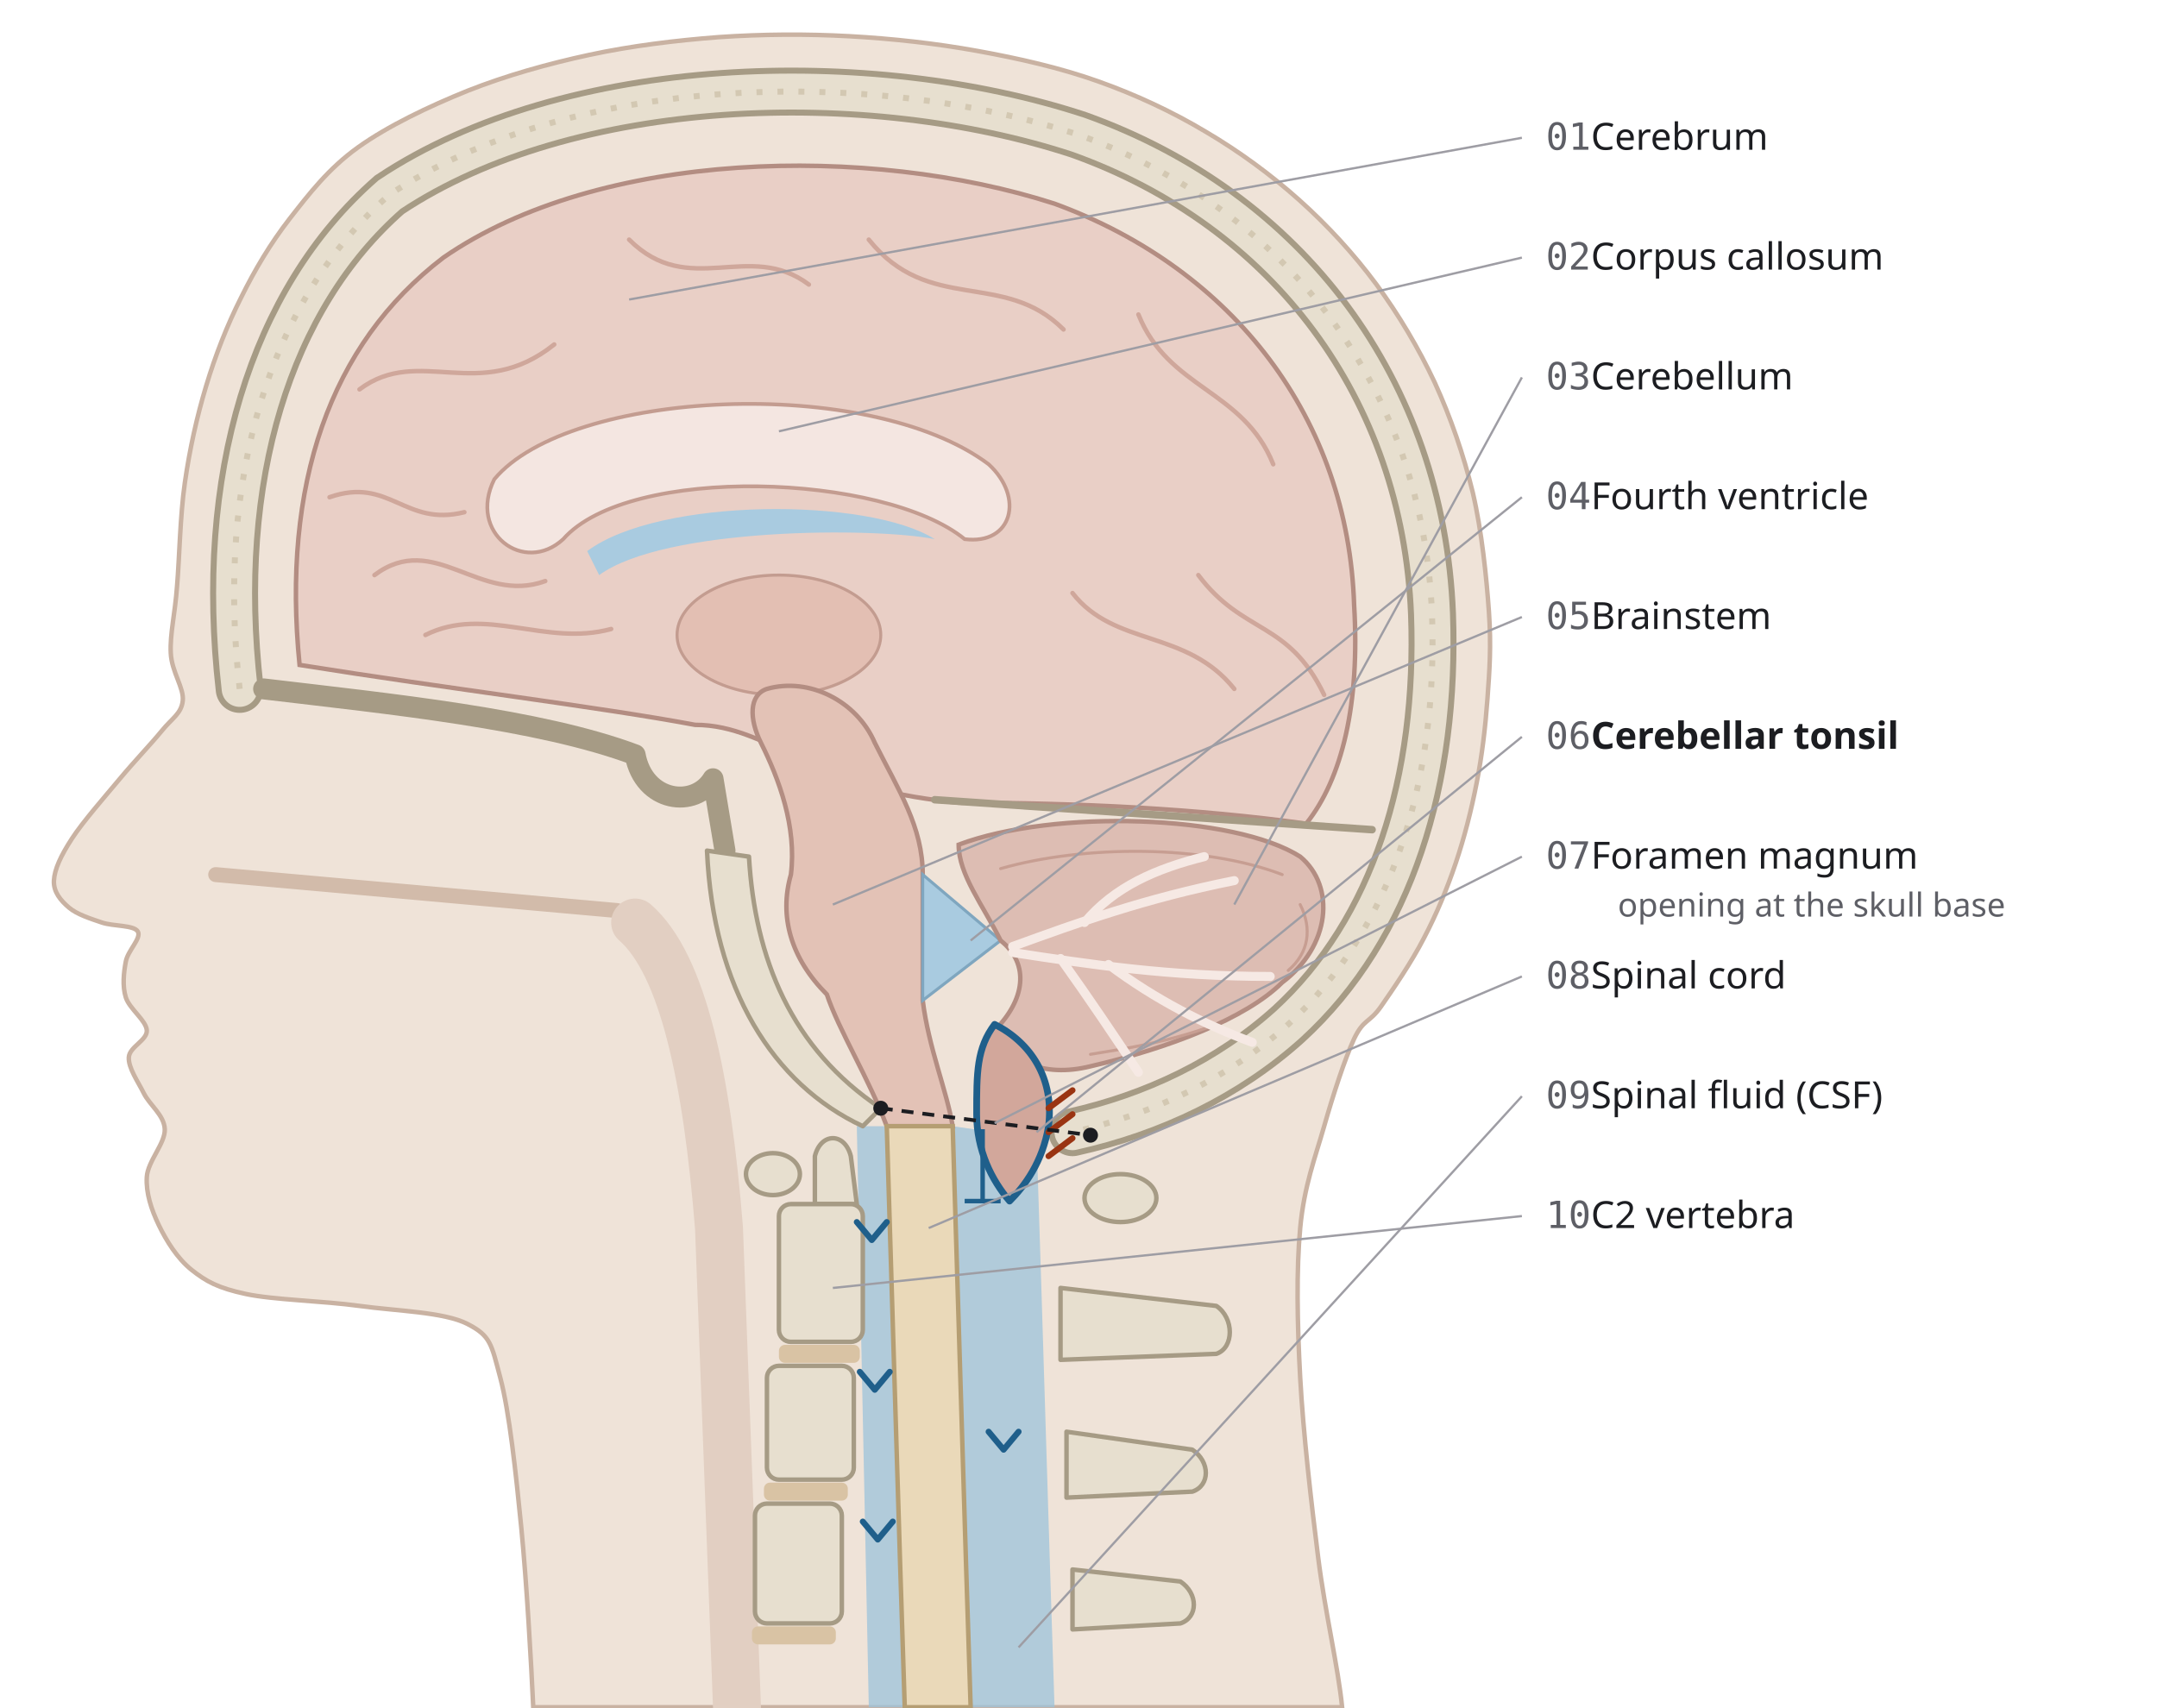
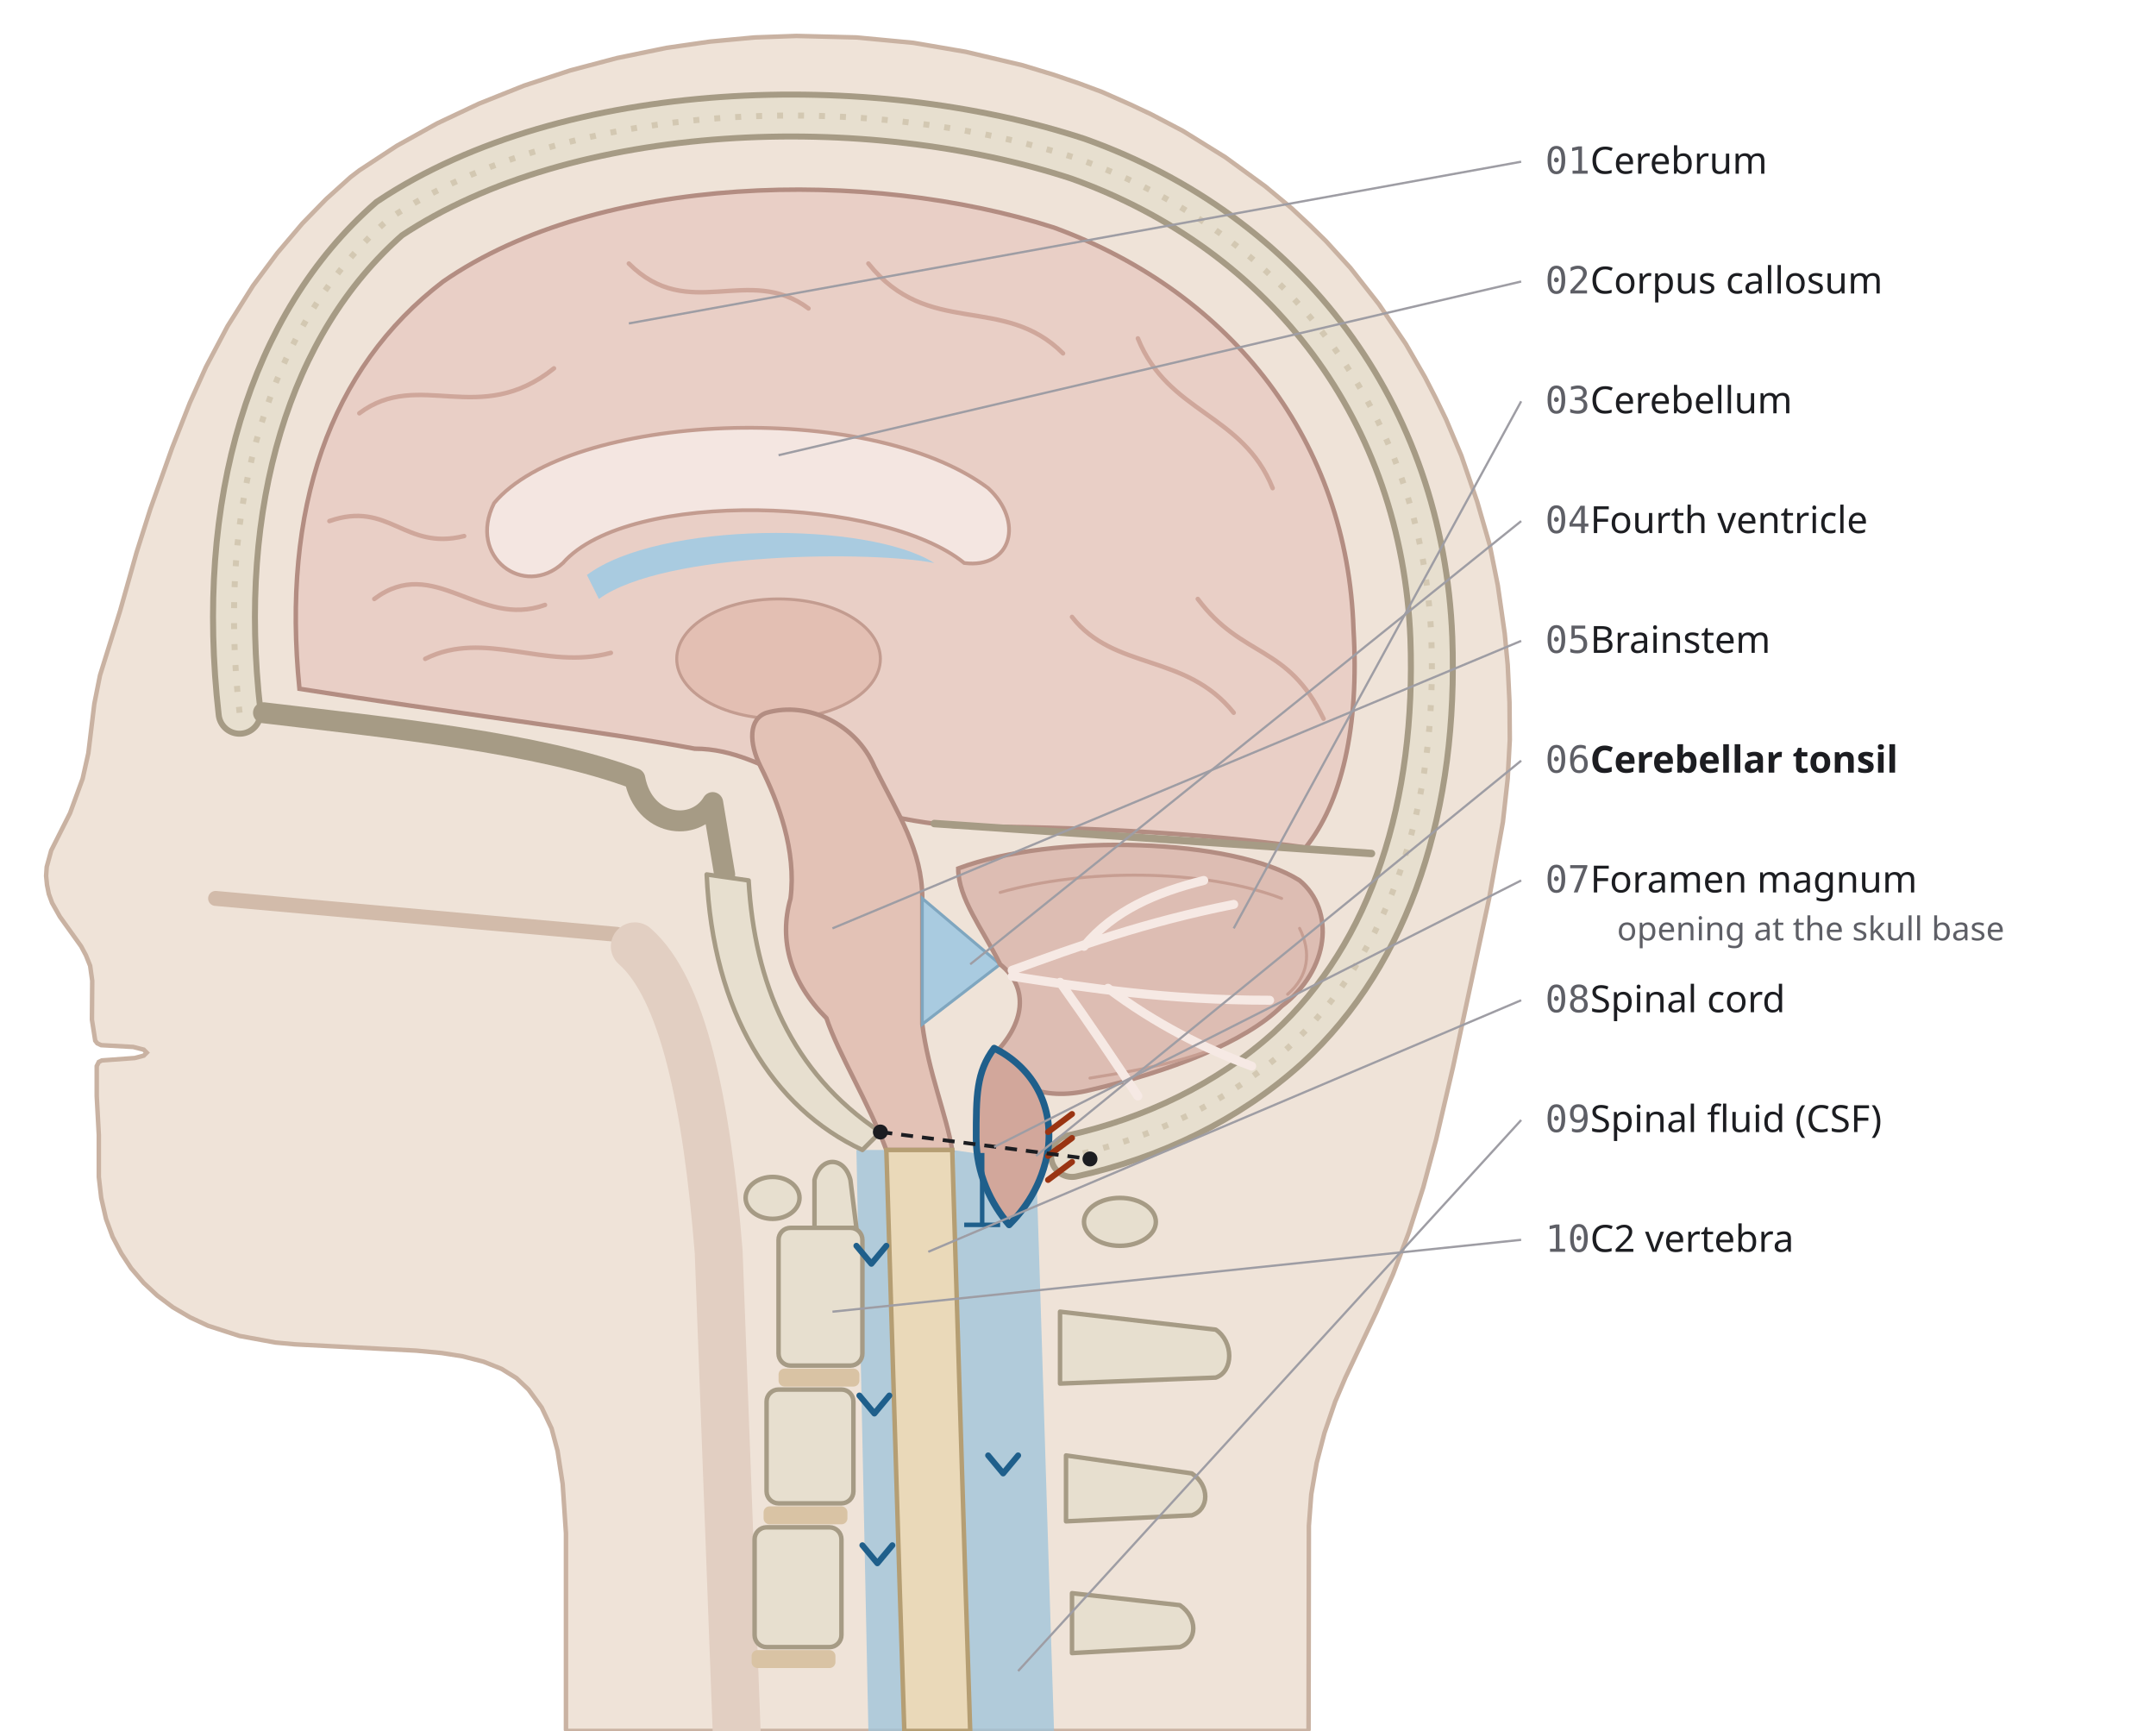
- <svg xmlns="http://www.w3.org/2000/svg" width="1440" height="1140" viewBox="40 70 720 570" font-family="IBM Plex Sans, system-ui, sans-serif" role="img" aria-label="Midline section, chiari">
-   <path d="M99.1 265.7 C99.9 256.3 100.1 242.3 101.7 231.2 C103.3 220 105.7 209.2 108.8 198.9 C111.9 188.6 115.8 178.6 120.5 169.3 C125.1 160 130.2 151.4 136.7 143 C143.2 134.7 149.6 126.3 159.5 119.2 C169.4 112.1 183.2 105.5 196.1 100.3 C209 95.2 222.9 91.3 236.8 88.3 C250.8 85.3 265.5 83.5 279.9 82.4 C294.4 81.4 309.2 81.3 323.6 82.1 C338 82.9 352.4 84.5 366.2 87 C380 89.5 393.7 92.6 406.4 97.1 C419.1 101.6 431.3 107.3 442.5 114 C453.7 120.6 464.2 128.3 473.7 136.8 C483.2 145.3 491.9 154.8 499.4 164.9 C506.9 175.1 513.5 186.2 518.9 197.7 C524.2 209.3 528.5 221.7 531.6 234.4 C534.6 247.2 536.2 262.8 537 274.3 C537.8 285.8 537.2 293.8 536.5 303.4 C535.8 312.9 534.7 322.3 532.9 331.4 C531.1 340.6 528.8 349.6 525.9 358.2 C523 366.8 519.5 375.2 515.3 383.2 C511.2 391.2 504.9 400.4 501 406 C497.1 411.6 495.2 410.1 492 416.8 C488.9 423.5 485 435.5 482 446 C479 456.5 475.3 466 474 480 C472.7 494 473 511.7 474 530 C475 548.3 477.7 571.7 480 590 C482.3 608.3 486.7 626.7 488 640 L218 640 C217.3 625 215.8 598.3 214 580 C212.2 561.7 210 541.3 207 530 C204 518.7 203.8 516 196 512 C188.2 508 172.3 507.7 160 506 C147.7 504.3 131.3 504 122 502 C112.7 500 108.8 497.8 104 494 C99.2 490.2 95.5 484.2 93 479 C90.5 473.8 88.7 468.3 89 463 C89.3 457.7 95.2 451.7 95 447 C94.8 442.3 90 439 88 435 C86 431 82.8 426.5 83 423 C83.2 419.5 89.2 417.3 89 414 C88.8 410.7 83.2 406.8 82 403 C80.8 399.2 81.3 394.7 82 391 C82.7 387.3 87.3 383.2 86 381 C84.7 378.8 77.8 379.3 74 378 C70.2 376.7 65.7 375.3 63 373 C60.3 370.7 57.8 367.8 58 364 C58.2 360.2 60.3 355.7 64 350 C67.7 344.3 75 336 80 330 C85 324 90.5 318.3 94 314 C97.5 309.7 100.5 308.3 101 304 C101.5 299.7 97.3 294.4 97 288 C96.7 281.6 98.4 275.2 99.1 265.7 Z" fill="#EFE3D8" stroke="#C9B2A2" stroke-width="1.5" />
+ <svg xmlns="http://www.w3.org/2000/svg" width="1440" height="1156" viewBox="40 62 720 578" font-family="IBM Plex Sans, system-ui, sans-serif" role="img" aria-label="Midline section, chiari">
+   <path d="M306 74 L292 74.5 L277 75.9 L262.5 78 L246 81.4 L230.5 85.5 L215 90.6 L200 96.6 L186 103.2 L172.5 110.7 L160 118.9 L157 121.2 L148.9 128.5 L141 136.6 L132.6 146.5 L124.5 157.4 L116 170.9 L108.8 184.5 L103.4 196.5 L97.5 211.5 L90.2 232 L85.6 246.5 L80.1 266 L73.4 287.5 L71.5 297 L69.5 313.5 L67.6 322 L63.4 333.5 L57.1 346 L55.6 351.5 L55.4 354.5 L55.7 357.5 L56.3 360.5 L57.4 363.5 L60 368.1 L67.1 378 L68.7 381 L70.1 384.5 L70.8 389.5 L70.7 402.5 L71.8 409.5 L72.5 410.4 L73.8 411 L84.5 411.6 L88 412.5 L89 413.5 L88 414.5 L85 415.3 L74 416.1 L73 416.6 L72.3 418 L72.3 428 L73 441 L73 455 L73.8 462 L75.4 469 L77.6 475 L80.5 480.5 L83.8 485.5 L88 490.4 L92.5 494.6 L97.7 498.5 L103.5 501.9 L109.5 504.7 L120 508.1 L132 510.3 L138.5 510.9 L179 513 L187.5 513.8 L194.5 514.9 L201.5 516.7 L207.5 519.1 L212.5 522.2 L216.5 526 L220.9 532 L224.2 539 L226.2 546.5 L227.9 557.5 L229 574 L229 639.5 L229.5 640 L476.5 640 L477 639.5 L477.1 571.5 L477.9 561 L479.7 550.5 L482.3 540.5 L485.9 530 L489.3 522 L499.7 500 L505.2 487.5 L510.5 473.5 L515.3 458.5 L519.6 442.5 L525.2 418.5 L537.3 362 L541.9 336.5 L543.5 322 L544.2 309 L544.1 296.5 L543.5 284 L542.5 273.5 L540.2 257.5 L537.5 244 L533.3 229.5 L528 214.1 L522.9 202 L519.5 195 L515.9 188 L509.5 176.9 L500.5 163.6 L491 151.5 L482.8 142.5 L477.5 137.3 L471.3 131.5 L462.5 124.2 L449.2 114.5 L435 105.7 L424.5 100.2 L417.5 96.9 L408 92.7 L400.5 89.9 L392 87 L381.5 83.8 L362.5 79.3 L345 76.3 L326 74.5 L306 74 Z" fill="#EFE3D8" stroke="#C9B2A2" stroke-width="1.5" />
  <path d="M112 362 L246 374" fill="none" stroke="#D2BBAA" stroke-width="5" stroke-linecap="round" />
  <path d="M252 378 C268 392 276 430 280 480 L286 640" fill="none" stroke="#E2CFC2" stroke-width="16" stroke-linecap="round" />
  <path d="M326 446 L336 446 L342 640 L330 640 Z" fill="#9CC3DA" fill-opacity="0.75" />
  <path d="M358 446 L386 450 C388 510 390 580 392 640 L364 640 C362 580 360 510 358 446 Z" fill="#9CC3DA" fill-opacity="0.75" />
  <path d="M120 300 C112 230 130 170 170 135 C230 95 330 92 400 115 C470 140 515 200 518 275 C520 330 505 380 470 412 C450 430 425 442 398 448" fill="none" stroke="#A69B85" stroke-width="16" stroke-linecap="round" />
  <path d="M120 300 C112 230 130 170 170 135 C230 95 330 92 400 115 C470 140 515 200 518 275 C520 330 505 380 470 412 C450 430 425 442 398 448" fill="none" stroke="#E7DFCF" stroke-width="12" stroke-linecap="round" />
  <path d="M120 300 C112 230 130 170 170 135 C230 95 330 92 400 115 C470 140 515 200 518 275 C520 330 505 380 470 412 C450 430 425 442 398 448" fill="none" stroke="#D3C8B2" stroke-width="2" stroke-dasharray="2 5" />
  <path d="M128 300 C170 305 220 310 252 322 C255 338 272 340 278 330 L282 354" fill="none" stroke="#A69B85" stroke-width="7" stroke-linecap="round" stroke-linejoin="round" />
  <path d="M276 354 L290 356 C292 390 304 420 334 440 L328 446 C298 432 278 400 276 354 Z" fill="#E7DFCF" stroke="#A69B85" stroke-width="1.5" stroke-linejoin="round" />
  <path d="M140 292 C134 232 150 185 188 156 C240 120 330 118 392 138 C452 160 490 210 492 272 C494 305 488 330 476 345 C440 340 400 338 360 338 C340 336 322 332 305 322 C295 318 285 312 272 312 C240 306 190 300 140 292 Z" fill="#E9CFC6" stroke="#B38D82" stroke-width="1.5" />
  <path d="M160 200 C180 185 200 205 225 185 M250 150 C270 170 290 150 310 165 M330 150 C350 175 375 160 395 180 M420 175 C430 200 455 200 465 225 M165 262 C185 247 200 272 222 264 M440 262 C455 282 470 277 482 302 M150 236 C170 229 175 246 195 241 M398 268 C412 286 436 280 452 300 M182 282 C202 272 222 286 244 280" fill="none" stroke="#CFA79B" stroke-width="1.5" stroke-linecap="round" />
  <path d="M236 254 C260 236 330 236 352 250 C332 246 262 246 240 262 Z" fill="#A9CBE0" />
  <path d="M205 230 C230 200 330 195 370 225 C382 236 378 252 362 250 C335 228 250 225 228 250 C215 262 196 248 205 230 Z" fill="#F4E6E1" stroke="#C39C90" stroke-width="1.25" />
  <ellipse cx="300" cy="282" rx="34" ry="20" fill="#E3BFB3" stroke="#C39C90" stroke-width="1" />
  <path d="M352 337 L498 347" fill="none" stroke="#A69B85" stroke-width="2.5" stroke-linecap="round" />
  <path d="M296 300 C310 296 326 304 332 318 C340 334 348 346 348 362 L348 404 C350 420 356 434 358 446 L336 446 C330 430 320 414 316 402 C304 390 300 376 304 362 C306 346 300 330 294 318 C290 310 290 302 296 300 Z" fill="#E3C2B6" stroke="#B38D82" stroke-width="1.5" />
  <path d="M348 362 L374 384 L348 404 Z" fill="#A9CBE0" stroke="#7FA6BF" stroke-width="1" />
  <path d="M360 352 C392 340 452 342 474 356 C486 366 484 386 468 398 C456 410 430 420 404 426 C388 430 376 424 372 414 C382 404 384 392 374 384 C368 372 360 362 360 352 Z" fill="#DDBDB3" stroke="#B38D82" stroke-width="1.5" />
  <path d="M374 360 C402 352 442 352 468 362 M474 372 C478 380 477 388 470 394 M446 412 C430 418 416 420 404 422" fill="none" stroke="#C79E92" stroke-width="1" stroke-linecap="round" />
  <path d="M378 386 C400 378 422 370 452 364 M402 378 C412 366 426 360 442 356 M378 388 C404 392 430 396 464 396 M410 392 C426 404 442 412 458 418 M394 390 C404 404 412 416 420 428" fill="none" stroke="#F6E9E4" stroke-width="3" stroke-linecap="round" />
  <path d="M372 412 C384 418 392 430 390 446 C388 458 382 466 377 471 C371 464 366 454 366 442 C366 428 366 420 372 412 Z" fill="#D2A79B" stroke="#1F5F8B" stroke-width="2.25" stroke-linejoin="round" />
  <path d="M336 446 L358 446 C360 510 362 580 364 640 L342 640 C340 580 338 510 336 446 Z" fill="#EAD9B9" stroke="#B59E73" stroke-width="1.5" />
  <ellipse cx="298" cy="462" rx="9" ry="7" fill="#E7DFCF" stroke="#A69B85" stroke-width="1.5" />
  <path d="M312 456 C314 448 322 448 324 456 L326 472 L312 472 Z" fill="#E7DFCF" stroke="#A69B85" stroke-width="1.5" stroke-linejoin="round" />
  <rect x="300" y="472" width="28" height="46" rx="4" fill="#E7DFCF" stroke="#A69B85" stroke-width="1.5" />
  <rect x="300" y="519" width="27" height="6" rx="2" fill="#D9C3A4" />
  <rect x="296" y="526" width="29" height="38" rx="4" fill="#E7DFCF" stroke="#A69B85" stroke-width="1.5" />
  <rect x="295" y="565" width="28" height="6" rx="2" fill="#D9C3A4" />
  <rect x="292" y="572" width="29" height="40" rx="4" fill="#E7DFCF" stroke="#A69B85" stroke-width="1.5" />
  <rect x="291" y="613" width="28" height="6" rx="2" fill="#D9C3A4" />
  <ellipse cx="414" cy="470" rx="12" ry="8" fill="#E7DFCF" stroke="#A69B85" stroke-width="1.5" />
  <path d="M394 500 L446 506 C452 510 452 520 446 522 L394 524 Z" fill="#E7DFCF" stroke="#A69B85" stroke-width="1.5" stroke-linejoin="round" />
  <path d="M396 548 L438 554 C444 558 444 566 438 568 L396 570 Z" fill="#E7DFCF" stroke="#A69B85" stroke-width="1.5" stroke-linejoin="round" />
  <path d="M398 594 L434 598 C440 602 440 610 434 612 L398 614 Z" fill="#E7DFCF" stroke="#A69B85" stroke-width="1.5" stroke-linejoin="round" />
  <path d="M326 478 L331 484 L336 478 M327 528 L332 534 L337 528 M328 578 L333 584 L338 578 M370 548 L375 554 L380 548" fill="none" stroke="#1F5F8B" stroke-width="2" stroke-linecap="round" stroke-linejoin="round" />
  <path d="M390 440 L398 434 M390 448 L398 442 M390 456 L398 450" fill="none" stroke="#9A3412" stroke-width="2" stroke-linecap="round" />
  <line x1="334" y1="440" x2="404" y2="449" stroke="#1C1D21" stroke-width="1.25" stroke-dasharray="4 3" />
  <circle cx="334" cy="440" r="2.5" fill="#1C1D21" />
  <circle cx="404" cy="449" r="2.5" fill="#1C1D21" />
  <line x1="368" y1="447" x2="368" y2="471" stroke="#1F5F8B" stroke-width="1.5" />
  <line x1="362" y1="471" x2="374" y2="471" stroke="#1F5F8B" stroke-width="1.5" />
  <g font-size="12.5" fill="#1C1D21">
    <g stroke="#9E9DA4" stroke-width="0.75" fill="none">
      <path d="M250 170 L548 116" />
      <path d="M300 214 L548 156" />
      <path d="M452 372 L548 196" />
      <path d="M364 384 L548 236" />
      <path d="M318 372 L548 276" />
      <path d="M386 448 L548 316" />
      <path d="M372 445 L548 356" />
      <path d="M350 480 L548 396" />
      <path d="M380 620 L548 436" />
      <path d="M318 500 L548 476" />
    </g>
    <text x="556" y="120">
      <tspan font-family="IBM Plex Mono, monospace" fill="#5E5F66">01  </tspan>Cerebrum</text>
    <text x="556" y="160">
      <tspan font-family="IBM Plex Mono, monospace" fill="#5E5F66">02  </tspan>Corpus callosum</text>
    <text x="556" y="200">
      <tspan font-family="IBM Plex Mono, monospace" fill="#5E5F66">03  </tspan>Cerebellum</text>
    <text x="556" y="240">
      <tspan font-family="IBM Plex Mono, monospace" fill="#5E5F66">04  </tspan>Fourth ventricle</text>
    <text x="556" y="280">
      <tspan font-family="IBM Plex Mono, monospace" fill="#5E5F66">05  </tspan>Brainstem</text>
    <text x="556" y="320" font-weight="600">
      <tspan font-family="IBM Plex Mono, monospace" fill="#5E5F66" font-weight="400">06  </tspan>Cerebellar tonsil</text>
    <text x="556" y="360">
      <tspan font-family="IBM Plex Mono, monospace" fill="#5E5F66">07  </tspan>Foramen magnum</text>
    <text x="580" y="376" font-size="11" fill="#5E5F66">opening at the skull base</text>
    <text x="556" y="400">
      <tspan font-family="IBM Plex Mono, monospace" fill="#5E5F66">08  </tspan>Spinal cord</text>
    <text x="556" y="440">
      <tspan font-family="IBM Plex Mono, monospace" fill="#5E5F66">09  </tspan>Spinal fluid (CSF)</text>
    <text x="556" y="480">
      <tspan font-family="IBM Plex Mono, monospace" fill="#5E5F66">10  </tspan>C2 vertebra</text>
  </g>
</svg>
